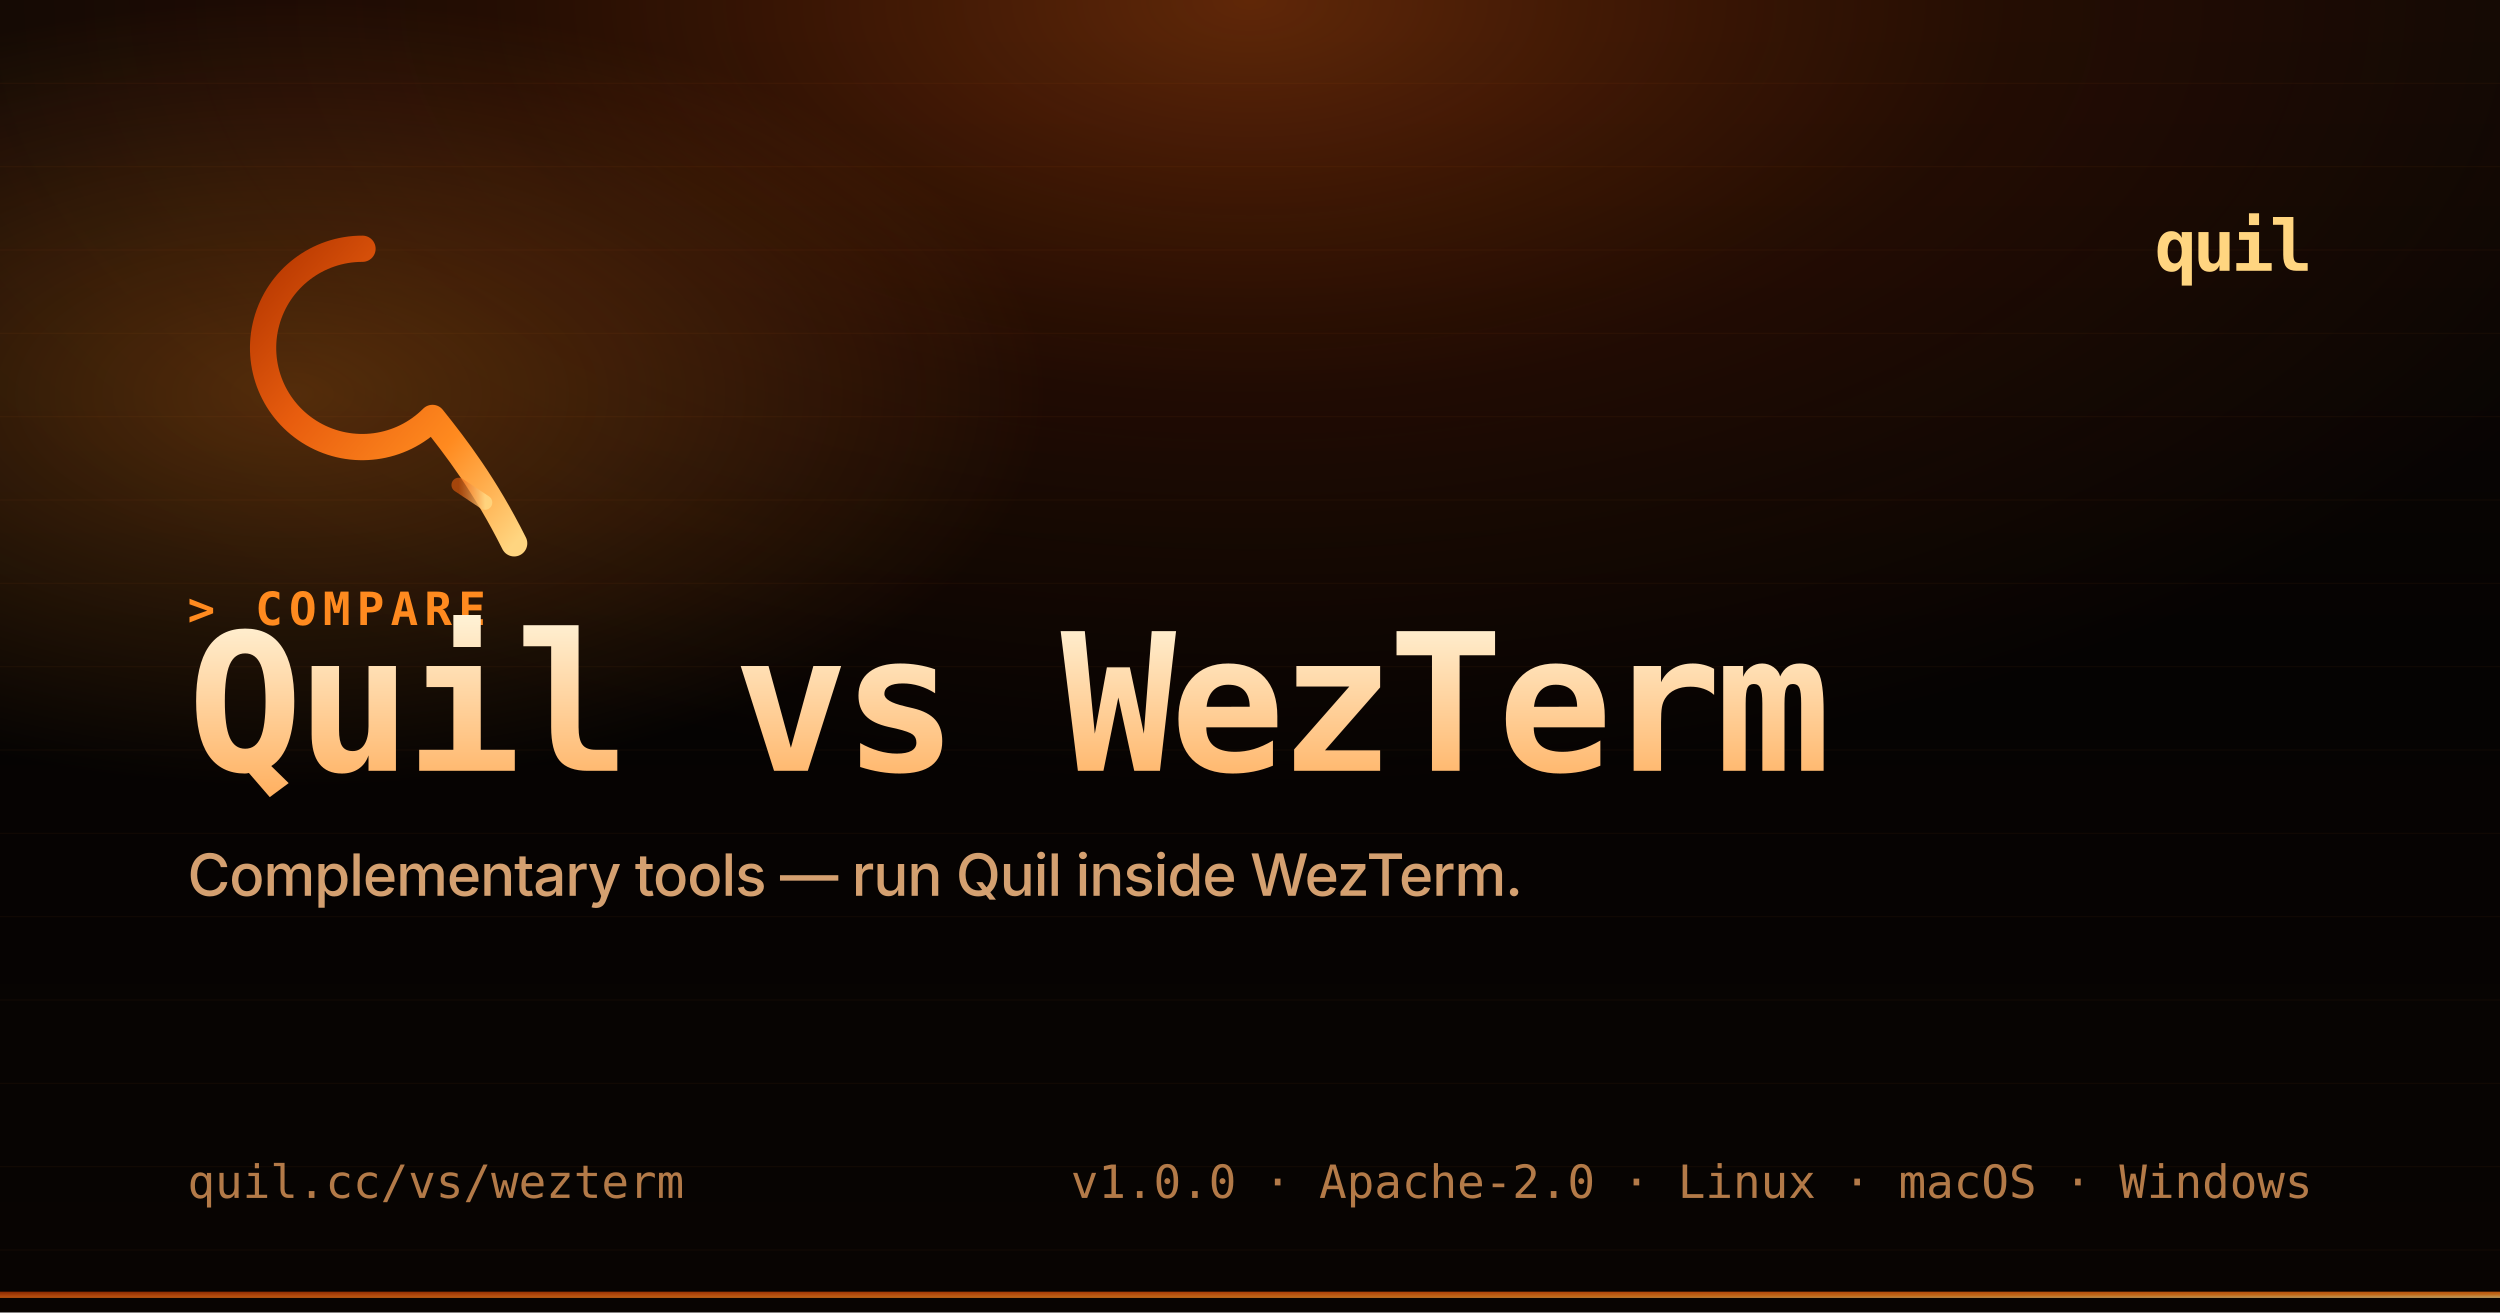
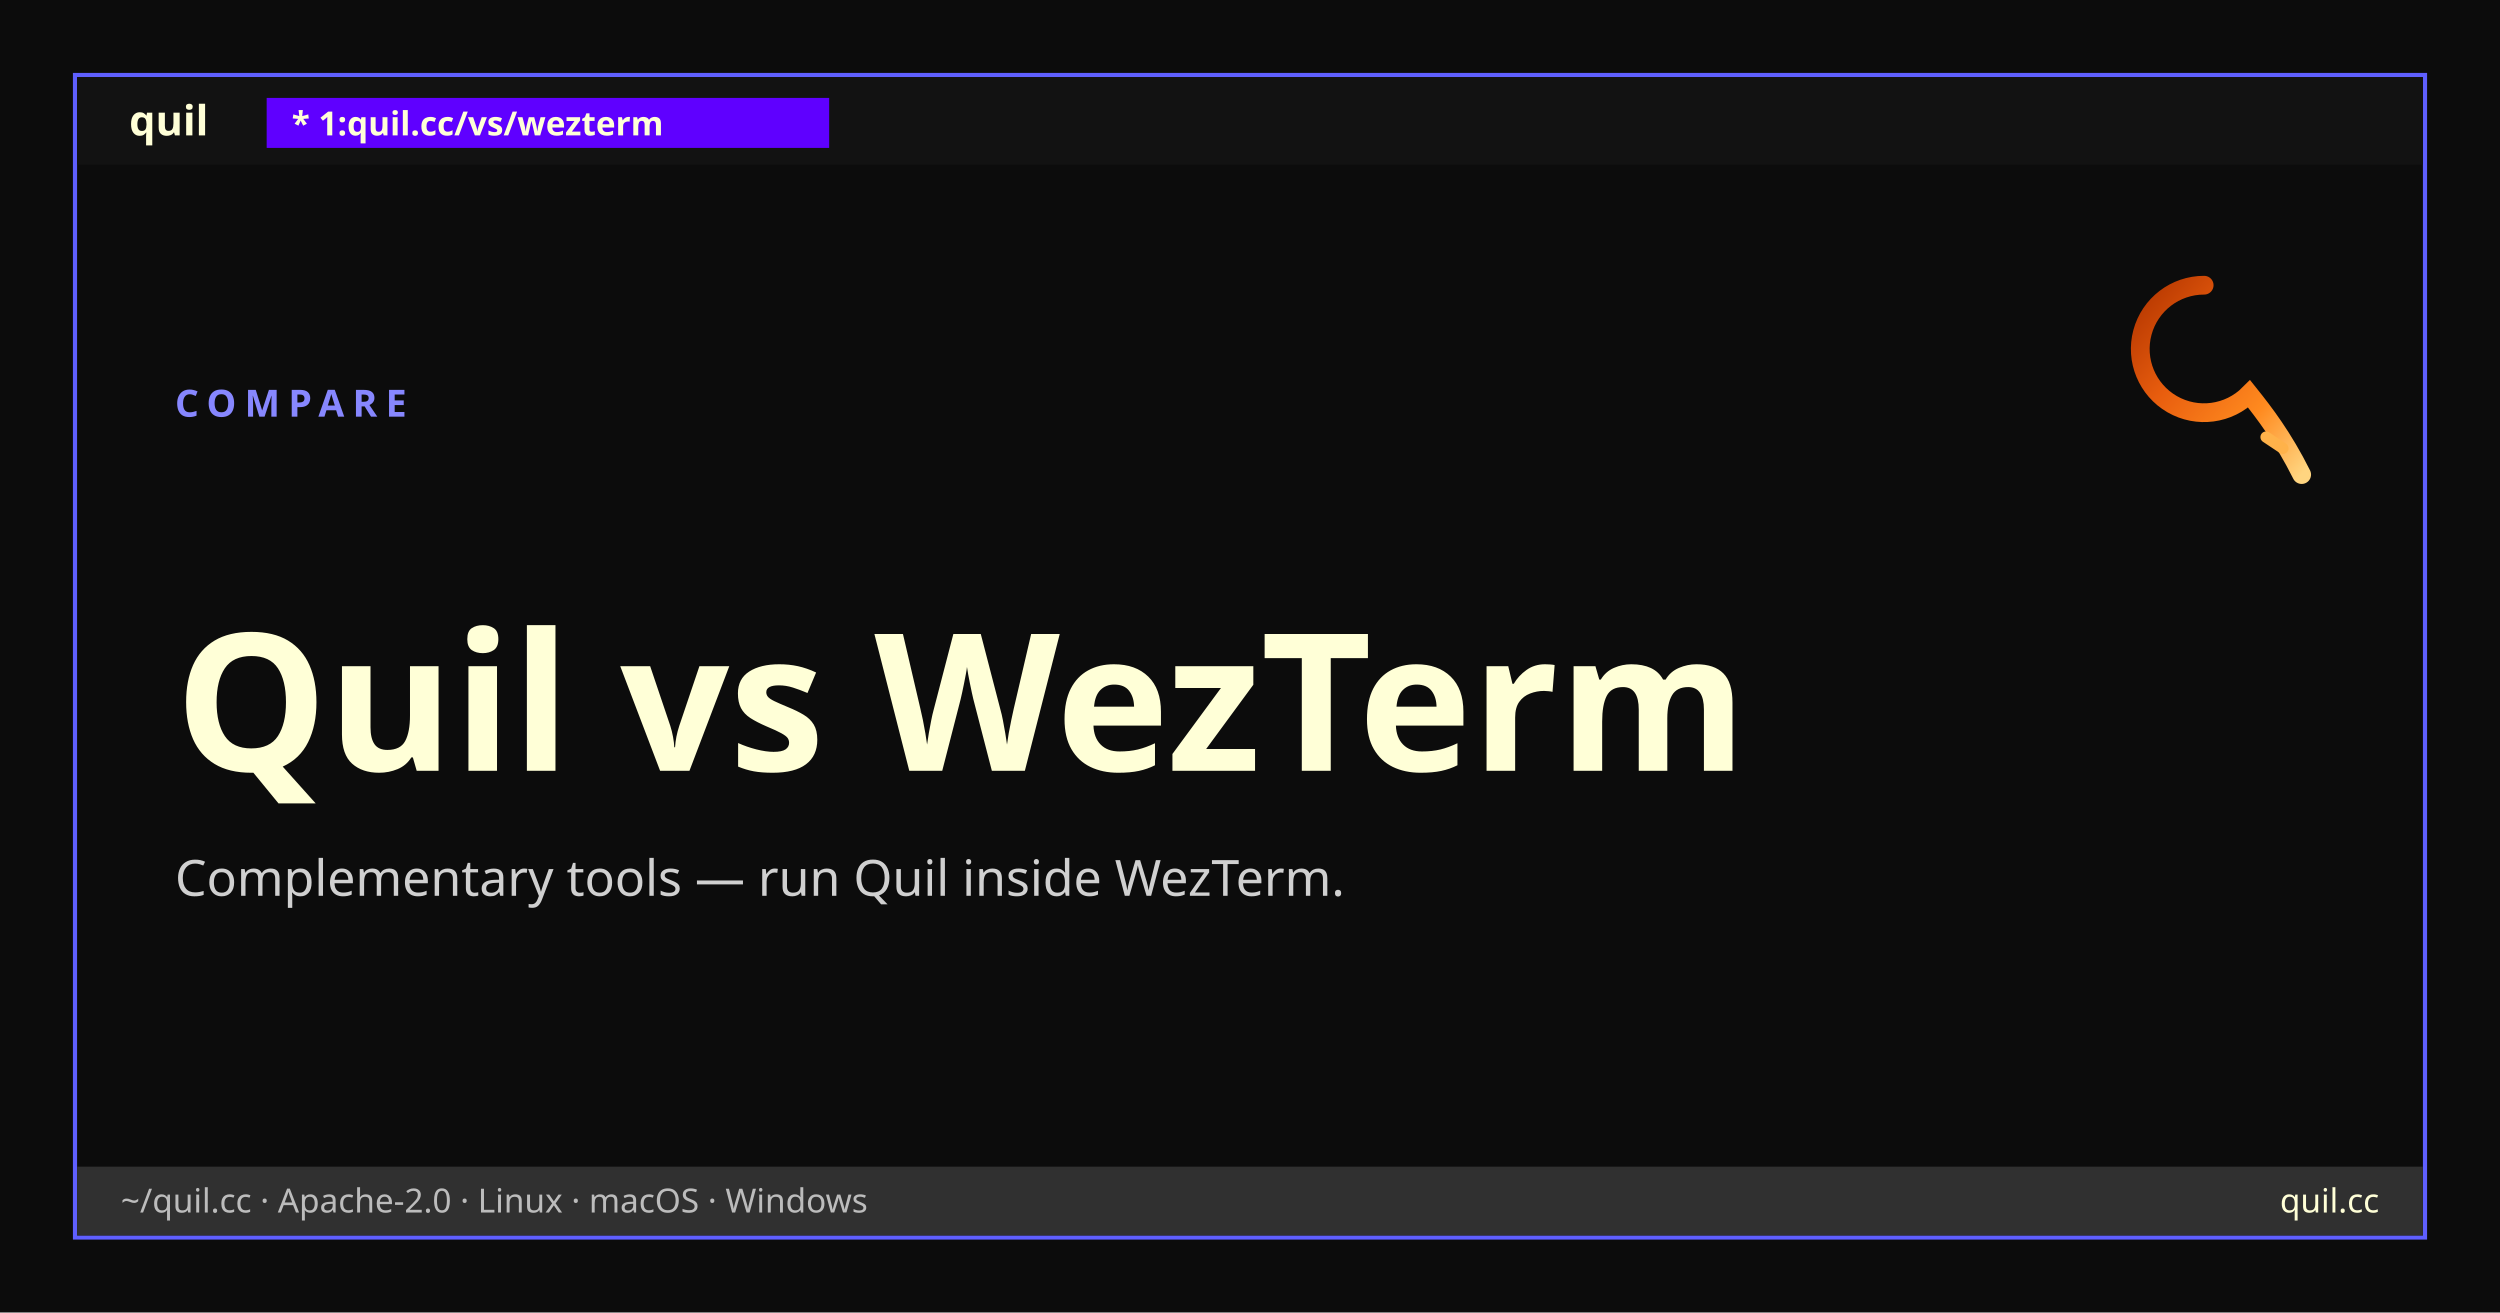
- <svg xmlns="http://www.w3.org/2000/svg" viewBox="0 0 1200 630" width="1200" height="630" role="img" aria-label="Quil — Quil vs WezTerm">
+ <svg xmlns="http://www.w3.org/2000/svg" width="1200" height="630" viewBox="0 0 1200 630" role="img" aria-label="Quil — Quil vs WezTerm">
  <defs>
-     <linearGradient id="bg" x1="0%" y1="0%" x2="0%" y2="100%">
-       <stop offset="0%" stop-color="#0D0704" />
-       <stop offset="50%" stop-color="#050302" />
-       <stop offset="100%" stop-color="#080402" />
-     </linearGradient>
-     <radialGradient id="glowEmber" cx="50%" cy="0%" r="60%">
-       <stop offset="0%" stop-color="#E85D0E" stop-opacity="0.38" />
-       <stop offset="50%" stop-color="#B33500" stop-opacity="0.14" />
-       <stop offset="100%" stop-color="#B33500" stop-opacity="0" />
-     </radialGradient>
-     <radialGradient id="glowBrand" cx="12%" cy="30%" r="30%">
-       <stop offset="0%" stop-color="#FF8A1F" stop-opacity="0.28" />
-       <stop offset="100%" stop-color="#FF8A1F" stop-opacity="0" />
-     </radialGradient>
-     <linearGradient id="ogStroke" x1="0%" y1="0%" x2="100%" y2="100%">
+     <linearGradient id="qs" x1="0%" y1="0%" x2="100%" y2="100%">
      <stop offset="0%" stop-color="#B33500" />
      <stop offset="35%" stop-color="#E85D0E" />
      <stop offset="70%" stop-color="#FF8A1F" />
      <stop offset="100%" stop-color="#FFD580" />
    </linearGradient>
-     <linearGradient id="ogBarb" x1="0%" y1="0%" x2="100%" y2="0%">
-       <stop offset="0%" stop-color="#E85D0E" stop-opacity="0.6" />
-       <stop offset="100%" stop-color="#FFD580" stop-opacity="0.9" />
-     </linearGradient>
-     <linearGradient id="ogTitle" x1="0%" y1="0%" x2="0%" y2="100%">
-       <stop offset="0%" stop-color="#FFF2D6" />
-       <stop offset="100%" stop-color="#FFB060" />
-     </linearGradient>
  </defs>
-   <rect x="0" y="0" width="1200" height="630" fill="url(#bg)" />
-   <rect x="0" y="0" width="1200" height="630" fill="url(#glowEmber)" />
-   <rect x="0" y="0" width="1200" height="630" fill="url(#glowBrand)" />
-   <g stroke="#FF8A1F" stroke-width="0.5" stroke-opacity="0.05">
-     <line x1="0" y1="40" x2="1200" y2="40" />
-     <line x1="0" y1="80" x2="1200" y2="80" />
-     <line x1="0" y1="120" x2="1200" y2="120" />
-     <line x1="0" y1="160" x2="1200" y2="160" />
-     <line x1="0" y1="200" x2="1200" y2="200" />
-     <line x1="0" y1="240" x2="1200" y2="240" />
-     <line x1="0" y1="280" x2="1200" y2="280" />
-     <line x1="0" y1="320" x2="1200" y2="320" />
-     <line x1="0" y1="360" x2="1200" y2="360" />
-     <line x1="0" y1="400" x2="1200" y2="400" />
-     <line x1="0" y1="440" x2="1200" y2="440" />
-     <line x1="0" y1="480" x2="1200" y2="480" />
-     <line x1="0" y1="520" x2="1200" y2="520" />
-     <line x1="0" y1="560" x2="1200" y2="560" />
-     <line x1="0" y1="600" x2="1200" y2="600" />
+   <rect width="1200" height="630" fill="#0c0c0c" />
+   <rect x="36" y="36" width="1128" height="558" fill="#0c0c0c" stroke="#5f5fff" stroke-width="2" />
+   <rect x="37" y="37" width="1126" height="42" fill="#121212" />
+   <text x="62" y="65" font-family="JetBrains Mono" font-weight="800" font-size="20" fill="#ffffd7">quil</text>
+   <rect x="128" y="47" width="270" height="24" fill="#5f00ff" />
+   <text x="140" y="65" font-family="JetBrains Mono" font-weight="700" font-size="16" fill="#ffffd7">* 1:quil.cc/vs/wezterm</text>
+   <g transform="translate(1004,118) scale(0.9)">
+     <path d="M60 21A34 34 0 1 0 84 79C92 89 102 102 112 122" fill="none" stroke="url(#qs)" stroke-width="10" stroke-linecap="round" />
+     <path d="M102 108L93 102" fill="none" stroke="#FFB24A" stroke-width="6" stroke-linecap="round" />
  </g>
-   <g transform="translate(90, 90) scale(1.4)">
-     <path d="M 60 21          A 34 34 0 1 0 84 79          C 92 89 102 102 112 122" fill="none" stroke="url(#ogStroke)" stroke-width="9" stroke-linecap="round" stroke-linejoin="round" />
-     <path d="M 102 108 L 93 102" fill="none" stroke="url(#ogBarb)" stroke-width="5" stroke-linecap="round" />
-   </g>
-   <text x="1110" y="130" text-anchor="end" font-family="'JetBrains Mono', 'SF Mono', ui-monospace, monospace" font-size="34" font-weight="700" letter-spacing="-2" fill="#FFD580">quil</text>
-   <text x="90" y="300" font-family="'JetBrains Mono', 'SF Mono', ui-monospace, monospace" font-size="22" font-weight="700" letter-spacing="3" fill="#FF8A1F">&gt; COMPARE</text>
-   <text x="90" y="370" font-family="'JetBrains Mono', 'SF Mono', ui-monospace, monospace" font-size="92" font-weight="700" letter-spacing="-3" fill="url(#ogTitle)">Quil vs WezTerm</text>
-   <text x="90" y="-100" font-family="'JetBrains Mono', 'SF Mono', ui-monospace, monospace" font-size="92" font-weight="700" letter-spacing="-3" fill="url(#ogTitle)" />
-   <text x="90" y="430" font-family="'Inter', 'SF Pro Display', system-ui, sans-serif" font-size="28" font-weight="500" letter-spacing="-0.5" fill="#D4A070">Complementary tools — run Quil inside WezTerm.</text>
-   <g font-family="'JetBrains Mono', ui-monospace, monospace" font-size="22" fill="#B37A48">
-     <text x="90" y="575">quil.cc/vs/wezterm</text>
-     <text x="1110" y="575" text-anchor="end">v1.0.0  ·  Apache-2.0  ·  Linux · macOS · Windows</text>
-   </g>
-   <rect x="0" y="620" width="1200" height="3" fill="url(#ogStroke)" opacity="0.75" />
+   <text x="84" y="200" font-family="JetBrains Mono" font-weight="700" font-size="18" letter-spacing="4" fill="#8787ff">COMPARE</text>
+   <text x="84" y="370" font-family="JetBrains Mono" font-weight="800" font-size="92" fill="#ffffd7">Quil vs WezTerm</text>
+   <text x="84" y="-100" font-family="JetBrains Mono" font-weight="800" font-size="92" fill="#ffffd7" />
+   <text x="84" y="430" font-family="JetBrains Mono" font-size="24" fill="#d0d0d0">Complementary tools — run Quil inside WezTerm.</text>
+   <rect x="37" y="560" width="1126" height="33" fill="#303030" />
+   <text x="58" y="582" font-family="JetBrains Mono" font-size="16" fill="#bcbcbc">~/quil.cc · Apache-2.0 · Linux · macOS · Windows</text>
+   <text x="1142" y="582" text-anchor="end" font-family="JetBrains Mono" font-size="16" fill="#ffffd7">quil.cc</text>
</svg>
